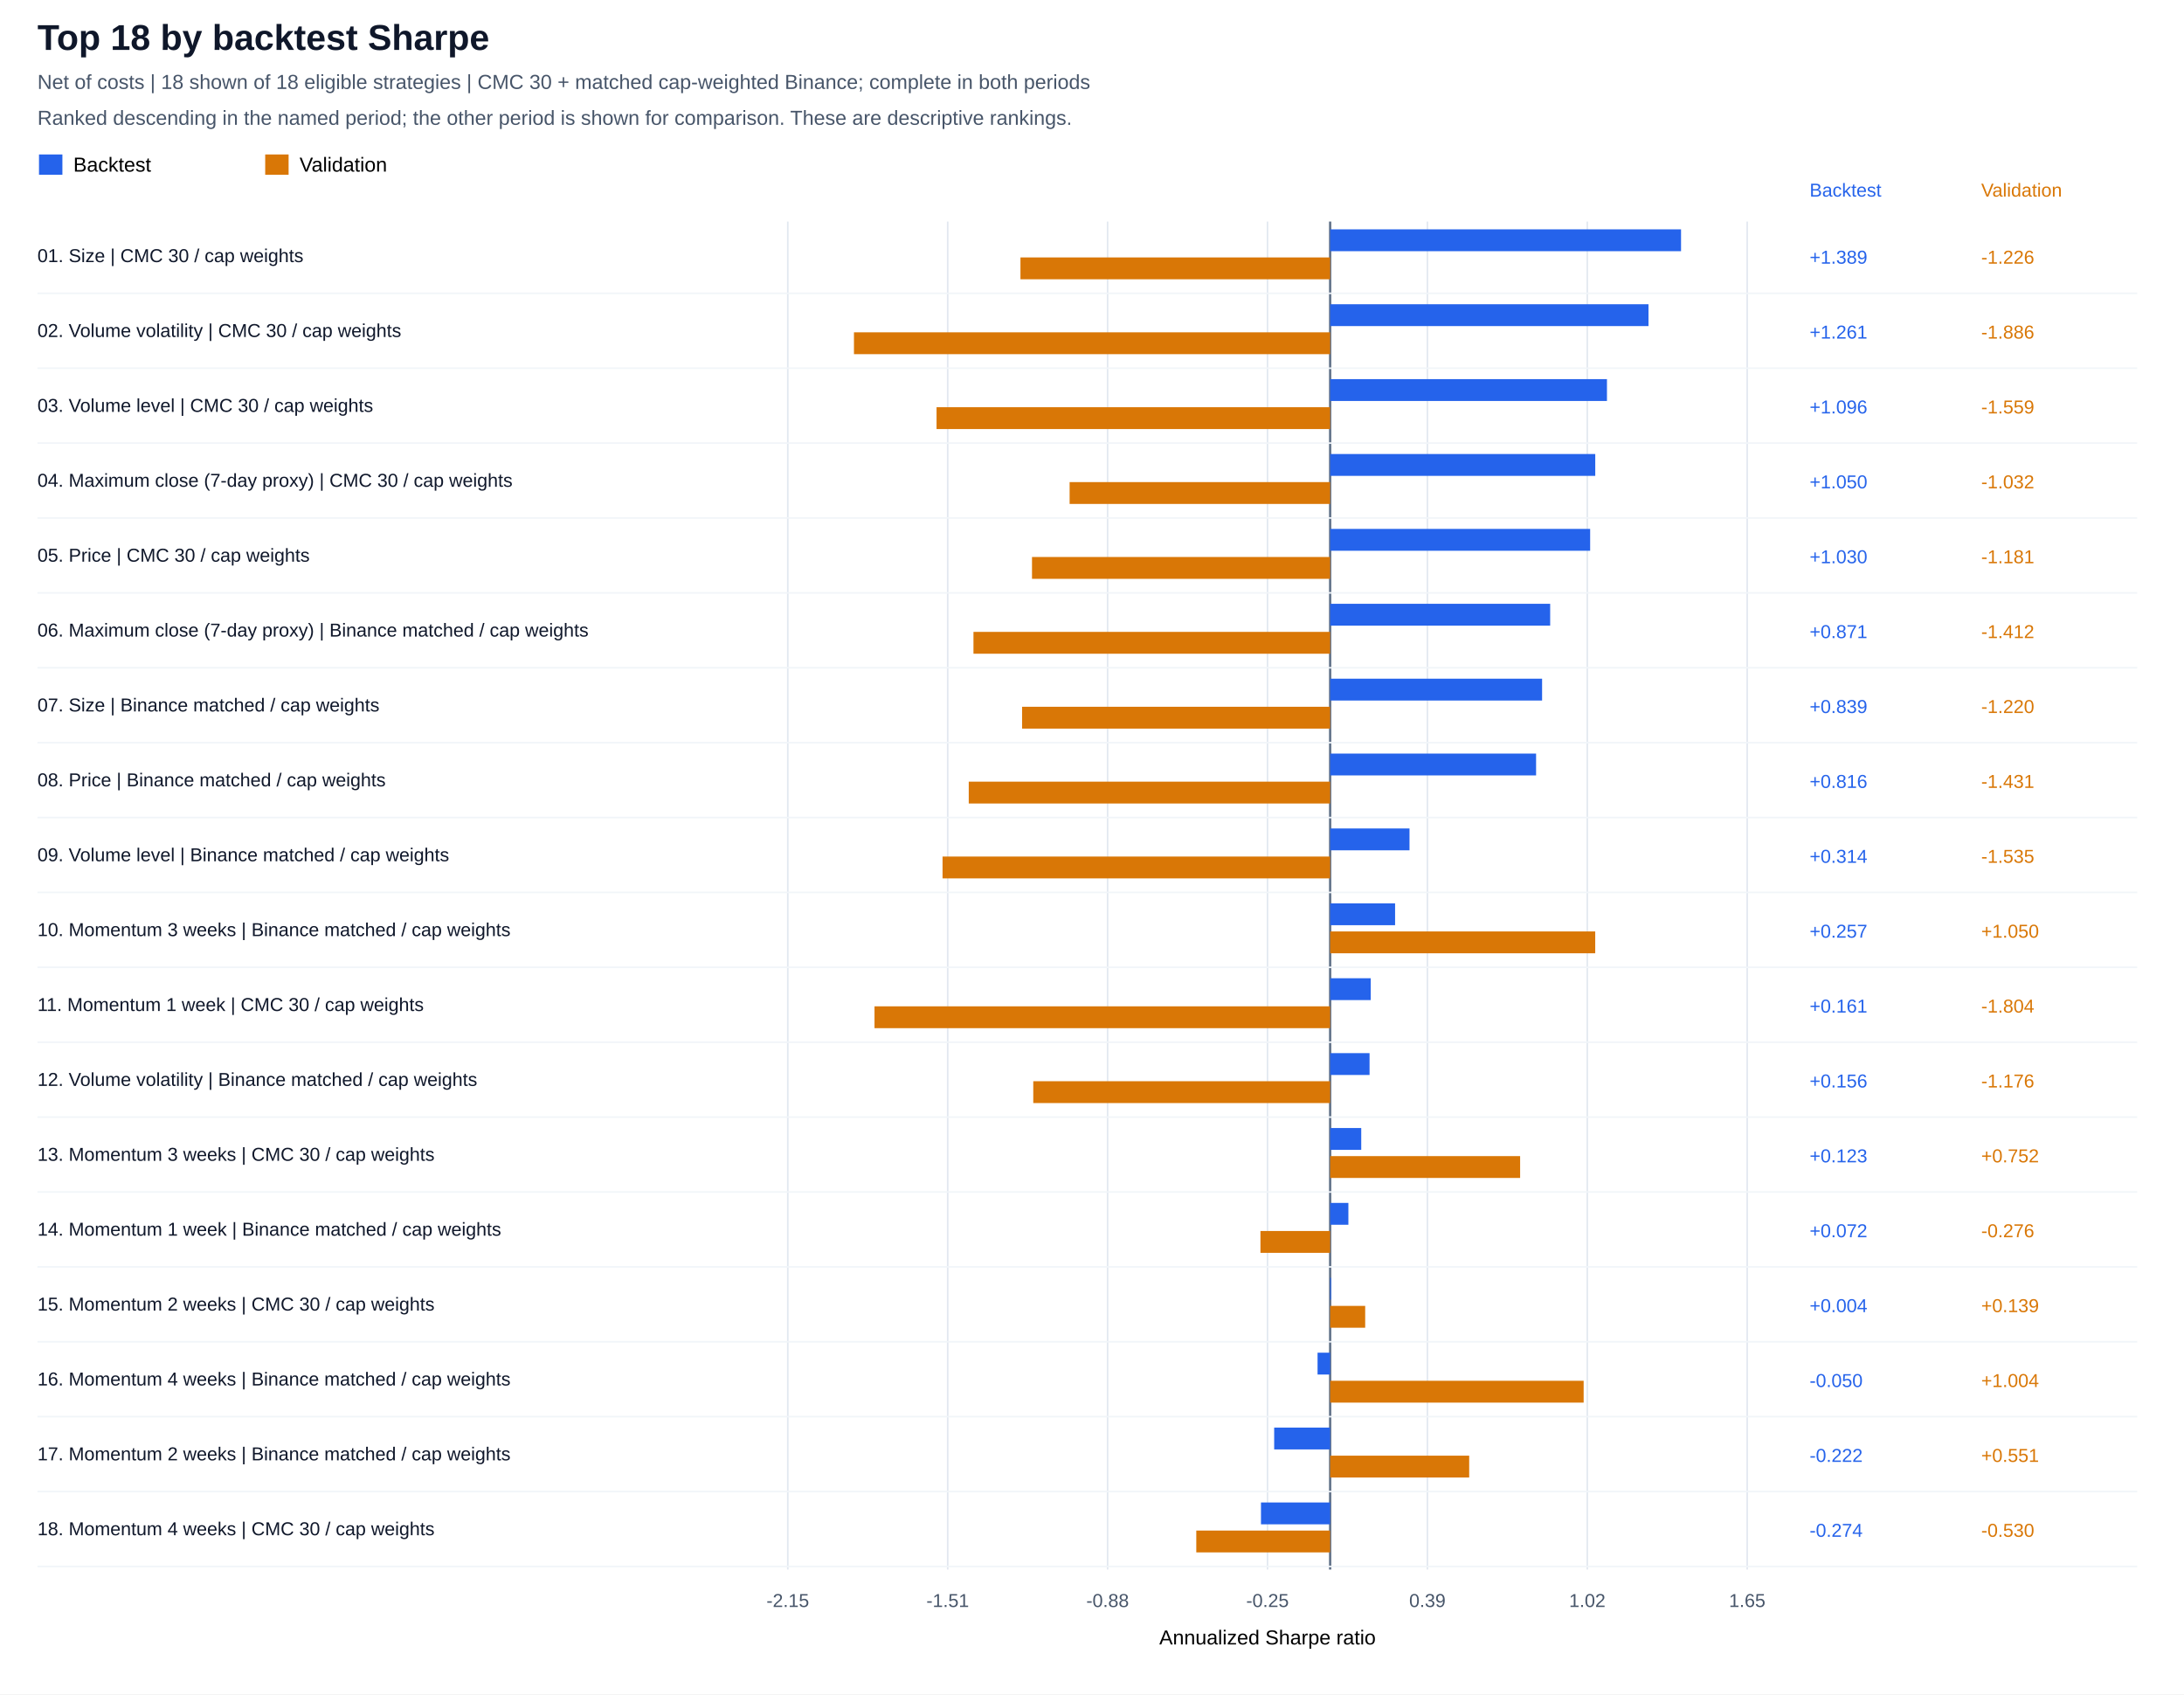
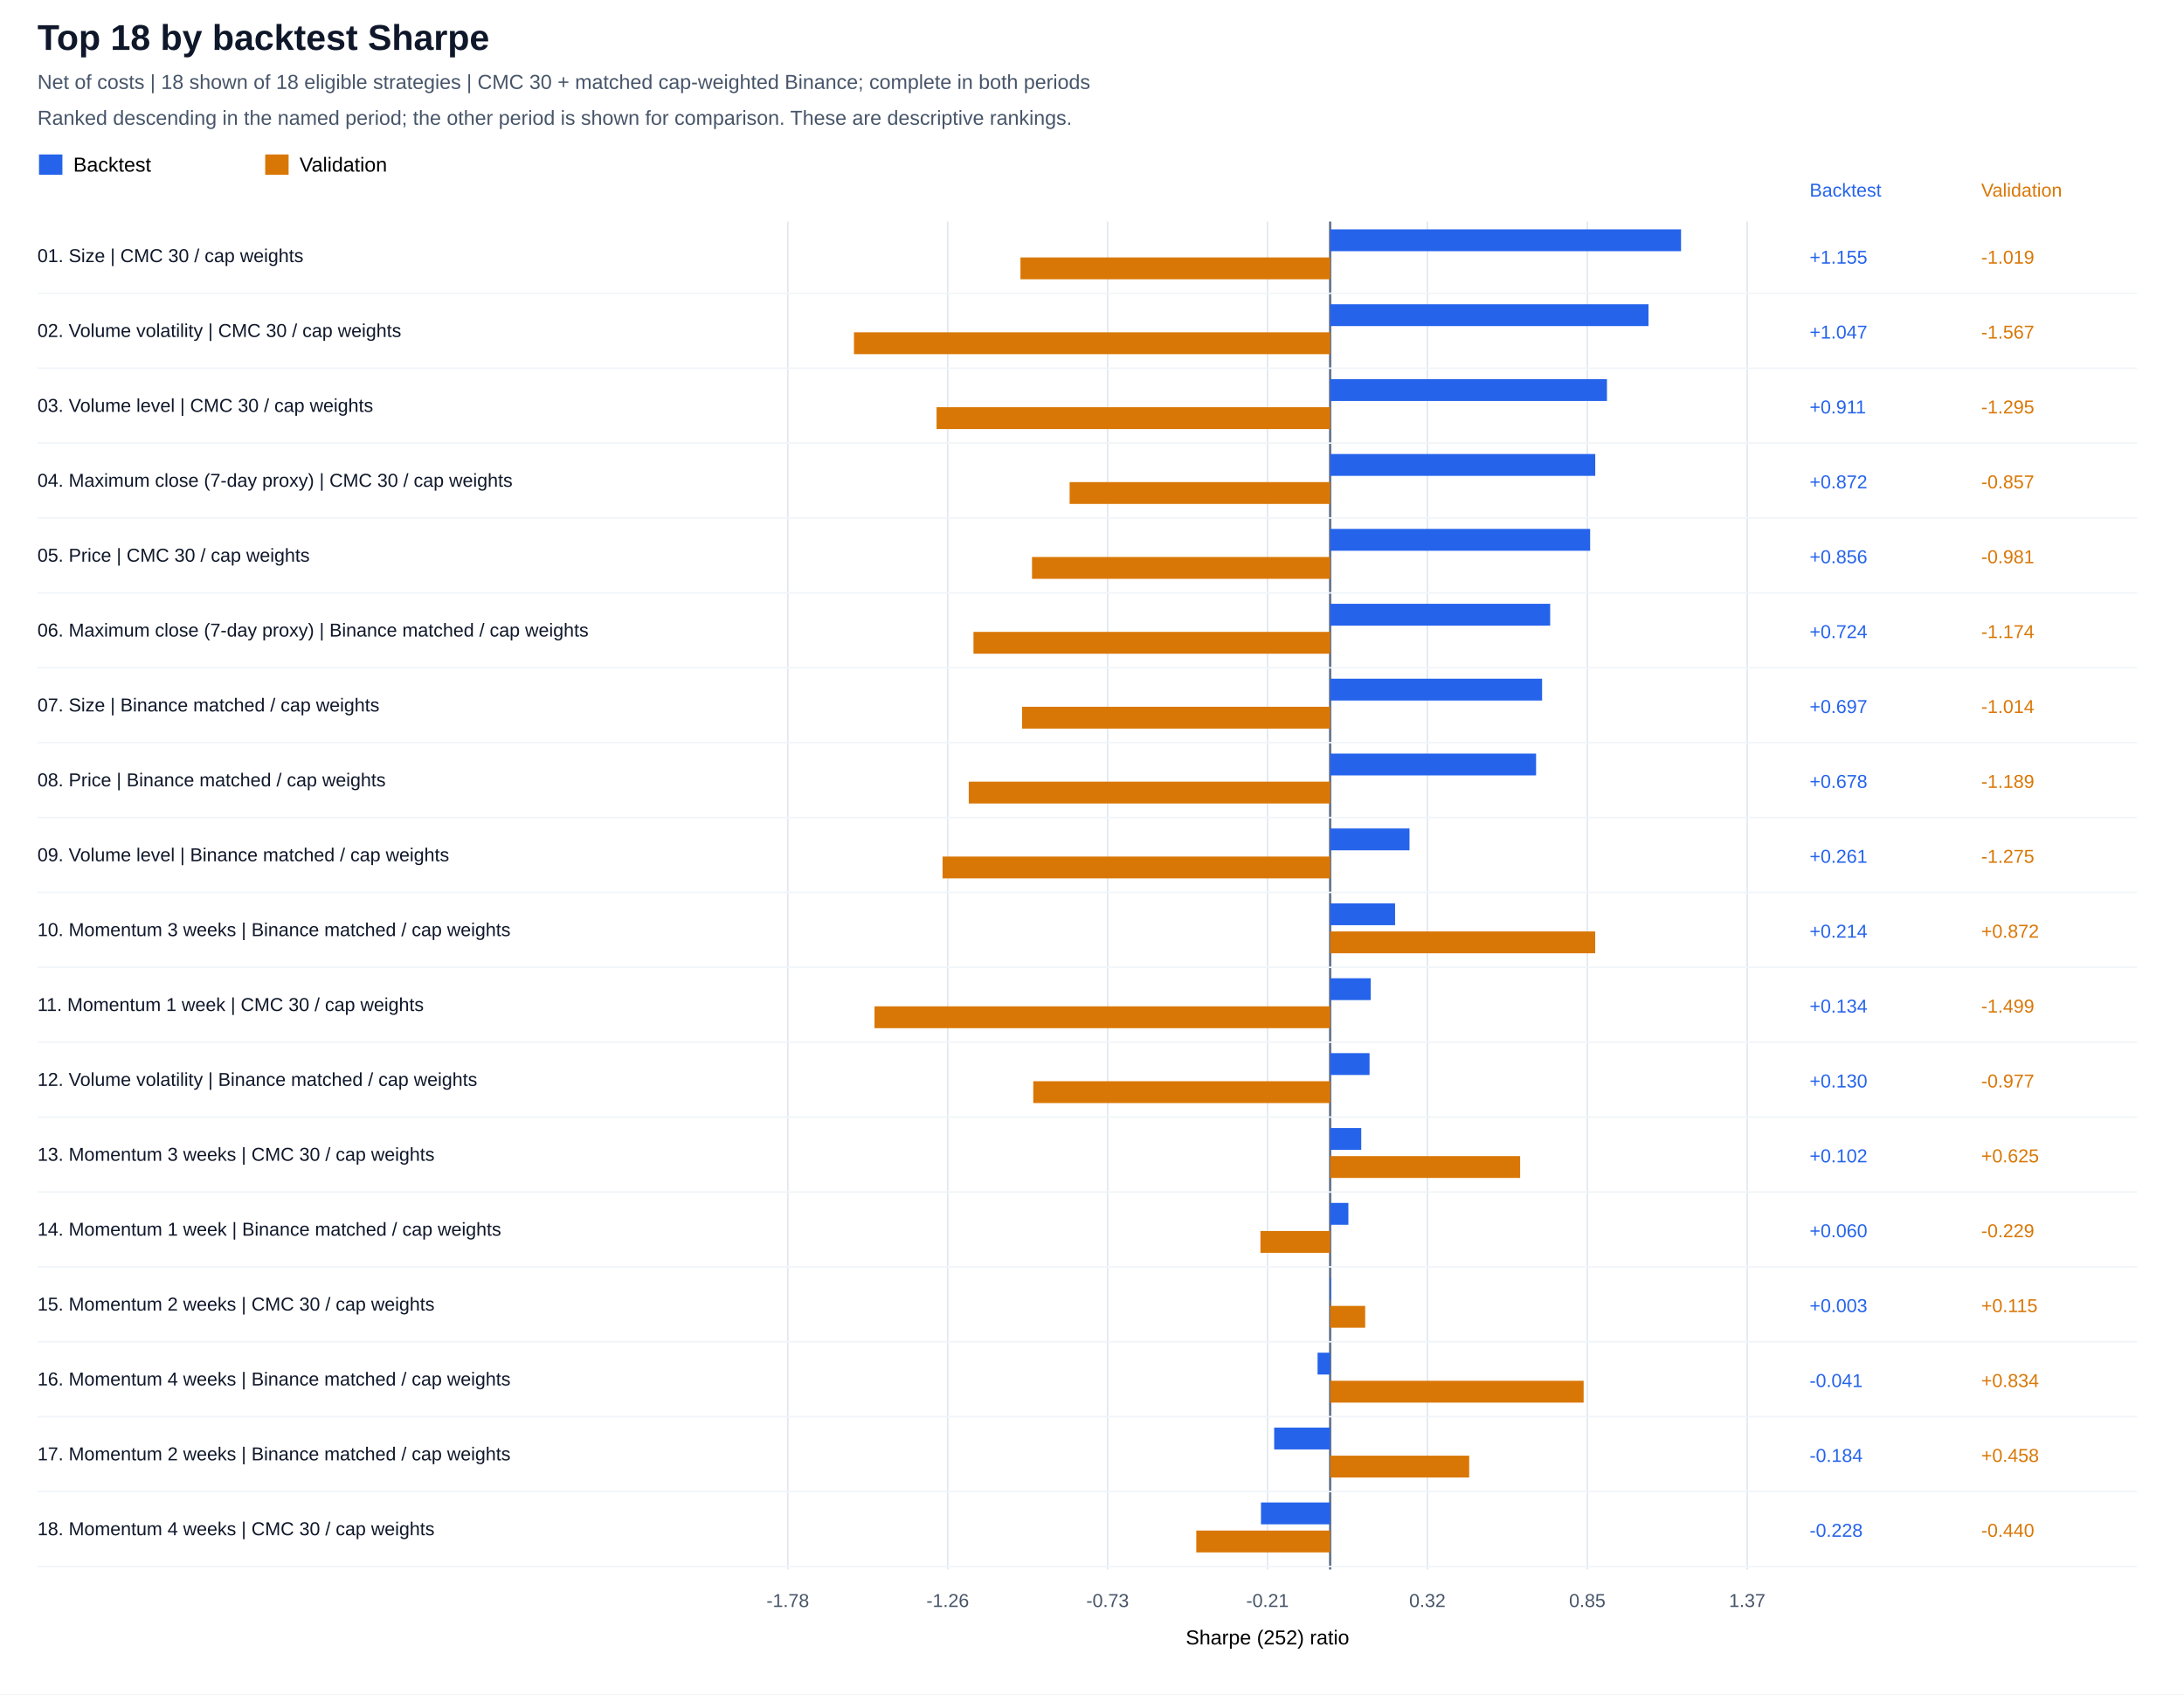
<svg xmlns="http://www.w3.org/2000/svg" viewBox="0 0 1400 1086" role="img" aria-label="Top 18 by backtest Sharpe" style="font-family:Arial,sans-serif;max-width:100%;height:auto">
  <rect width="1400" height="1086" fill="white" />
  <text x="24" y="32" font-size="23" font-weight="bold" fill="#0f172a">Top 18 by backtest Sharpe</text>
  <text x="24" y="57" font-size="13" fill="#475569">Net of costs | 18 shown of 18 eligible strategies | CMC 30 + matched cap-weighted Binance; complete in both periods</text>
  <text x="24" y="80" font-size="13" fill="#475569">Ranked descending in the named period; the other period is shown for comparison. These are descriptive rankings.</text>
  <rect x="25" y="99" width="15" height="13" fill="#2563eb" />
  <text x="47" y="110" font-size="13">Backtest</text>
  <rect x="170" y="99" width="15" height="13" fill="#d97706" />
  <text x="192" y="110" font-size="13">Validation</text>
  <text x="1160" y="126" font-size="12" fill="#2563eb">Backtest</text>
  <text x="1270" y="126" font-size="12" fill="#d97706">Validation</text>
  <path d="M505.00 142 V1006" stroke="#e2e8f0" />
-   <text x="505.00" y="1030" text-anchor="middle" font-size="12" fill="#475569">-2.15</text>
+   <text x="505.00" y="1030" text-anchor="middle" font-size="12" fill="#475569">-1.78</text>
  <path d="M607.50 142 V1006" stroke="#e2e8f0" />
-   <text x="607.50" y="1030" text-anchor="middle" font-size="12" fill="#475569">-1.51</text>
+   <text x="607.50" y="1030" text-anchor="middle" font-size="12" fill="#475569">-1.26</text>
  <path d="M710.00 142 V1006" stroke="#e2e8f0" />
-   <text x="710.00" y="1030" text-anchor="middle" font-size="12" fill="#475569">-0.88</text>
+   <text x="710.00" y="1030" text-anchor="middle" font-size="12" fill="#475569">-0.73</text>
  <path d="M812.50 142 V1006" stroke="#e2e8f0" />
-   <text x="812.50" y="1030" text-anchor="middle" font-size="12" fill="#475569">-0.25</text>
+   <text x="812.50" y="1030" text-anchor="middle" font-size="12" fill="#475569">-0.21</text>
  <path d="M915.00 142 V1006" stroke="#e2e8f0" />
-   <text x="915.00" y="1030" text-anchor="middle" font-size="12" fill="#475569">0.39</text>
+   <text x="915.00" y="1030" text-anchor="middle" font-size="12" fill="#475569">0.32</text>
  <path d="M1017.50 142 V1006" stroke="#e2e8f0" />
-   <text x="1017.50" y="1030" text-anchor="middle" font-size="12" fill="#475569">1.02</text>
+   <text x="1017.50" y="1030" text-anchor="middle" font-size="12" fill="#475569">0.85</text>
  <path d="M1120.00 142 V1006" stroke="#e2e8f0" />
-   <text x="1120.00" y="1030" text-anchor="middle" font-size="12" fill="#475569">1.65</text>
+   <text x="1120.00" y="1030" text-anchor="middle" font-size="12" fill="#475569">1.37</text>
  <path d="M852.66 142 V1006" stroke="#64748b" stroke-width="1.5" />
  <text x="24" y="168" font-size="12" fill="#0f172a">01. Size | CMC 30 / cap weights</text>
  <path d="M24 188 H1370" stroke="#f1f5f9" />
  <rect x="852.66" y="147" width="224.93" height="14" fill="#2563eb" />
-   <text x="1160" y="169" font-size="12" fill="#2563eb">+1.389</text>
+   <text x="1160" y="169" font-size="12" fill="#2563eb">+1.155</text>
  <rect x="654.14" y="165" width="198.52" height="14" fill="#d97706" />
-   <text x="1270" y="169" font-size="12" fill="#d97706">-1.226</text>
+   <text x="1270" y="169" font-size="12" fill="#d97706">-1.019</text>
  <text x="24" y="216" font-size="12" fill="#0f172a">02. Volume volatility | CMC 30 / cap weights</text>
  <path d="M24 236 H1370" stroke="#f1f5f9" />
  <rect x="852.66" y="195" width="204.07" height="14" fill="#2563eb" />
-   <text x="1160" y="217" font-size="12" fill="#2563eb">+1.261</text>
+   <text x="1160" y="217" font-size="12" fill="#2563eb">+1.047</text>
  <rect x="547.41" y="213" width="305.24" height="14" fill="#d97706" />
-   <text x="1270" y="217" font-size="12" fill="#d97706">-1.886</text>
+   <text x="1270" y="217" font-size="12" fill="#d97706">-1.567</text>
  <text x="24" y="264" font-size="12" fill="#0f172a">03. Volume level | CMC 30 / cap weights</text>
  <path d="M24 284 H1370" stroke="#f1f5f9" />
  <rect x="852.66" y="243" width="177.44" height="14" fill="#2563eb" />
-   <text x="1160" y="265" font-size="12" fill="#2563eb">+1.096</text>
+   <text x="1160" y="265" font-size="12" fill="#2563eb">+0.911</text>
  <rect x="600.35" y="261" width="252.31" height="14" fill="#d97706" />
-   <text x="1270" y="265" font-size="12" fill="#d97706">-1.559</text>
+   <text x="1270" y="265" font-size="12" fill="#d97706">-1.295</text>
  <text x="24" y="312" font-size="12" fill="#0f172a">04. Maximum close (7-day proxy) | CMC 30 / cap weights</text>
  <path d="M24 332 H1370" stroke="#f1f5f9" />
  <rect x="852.66" y="291" width="169.94" height="14" fill="#2563eb" />
-   <text x="1160" y="313" font-size="12" fill="#2563eb">+1.050</text>
+   <text x="1160" y="313" font-size="12" fill="#2563eb">+0.872</text>
  <rect x="685.65" y="309" width="167.00" height="14" fill="#d97706" />
-   <text x="1270" y="313" font-size="12" fill="#d97706">-1.032</text>
+   <text x="1270" y="313" font-size="12" fill="#d97706">-0.857</text>
  <text x="24" y="360" font-size="12" fill="#0f172a">05. Price | CMC 30 / cap weights</text>
  <path d="M24 380 H1370" stroke="#f1f5f9" />
  <rect x="852.66" y="339" width="166.67" height="14" fill="#2563eb" />
-   <text x="1160" y="361" font-size="12" fill="#2563eb">+1.030</text>
+   <text x="1160" y="361" font-size="12" fill="#2563eb">+0.856</text>
  <rect x="661.54" y="357" width="191.12" height="14" fill="#d97706" />
-   <text x="1270" y="361" font-size="12" fill="#d97706">-1.181</text>
+   <text x="1270" y="361" font-size="12" fill="#d97706">-0.981</text>
  <text x="24" y="408" font-size="12" fill="#0f172a">06. Maximum close (7-day proxy) | Binance matched / cap weights</text>
  <path d="M24 428 H1370" stroke="#f1f5f9" />
  <rect x="852.66" y="387" width="141.04" height="14" fill="#2563eb" />
-   <text x="1160" y="409" font-size="12" fill="#2563eb">+0.871</text>
+   <text x="1160" y="409" font-size="12" fill="#2563eb">+0.724</text>
  <rect x="624.02" y="405" width="228.64" height="14" fill="#d97706" />
-   <text x="1270" y="409" font-size="12" fill="#d97706">-1.412</text>
+   <text x="1270" y="409" font-size="12" fill="#d97706">-1.174</text>
  <text x="24" y="456" font-size="12" fill="#0f172a">07. Size | Binance matched / cap weights</text>
  <path d="M24 476 H1370" stroke="#f1f5f9" />
  <rect x="852.66" y="435" width="135.86" height="14" fill="#2563eb" />
-   <text x="1160" y="457" font-size="12" fill="#2563eb">+0.839</text>
+   <text x="1160" y="457" font-size="12" fill="#2563eb">+0.697</text>
  <rect x="655.18" y="453" width="197.48" height="14" fill="#d97706" />
-   <text x="1270" y="457" font-size="12" fill="#d97706">-1.220</text>
+   <text x="1270" y="457" font-size="12" fill="#d97706">-1.014</text>
  <text x="24" y="504" font-size="12" fill="#0f172a">08. Price | Binance matched / cap weights</text>
  <path d="M24 524 H1370" stroke="#f1f5f9" />
  <rect x="852.66" y="483" width="132.01" height="14" fill="#2563eb" />
-   <text x="1160" y="505" font-size="12" fill="#2563eb">+0.816</text>
+   <text x="1160" y="505" font-size="12" fill="#2563eb">+0.678</text>
  <rect x="620.99" y="501" width="231.67" height="14" fill="#d97706" />
-   <text x="1270" y="505" font-size="12" fill="#d97706">-1.431</text>
+   <text x="1270" y="505" font-size="12" fill="#d97706">-1.189</text>
  <text x="24" y="552" font-size="12" fill="#0f172a">09. Volume level | Binance matched / cap weights</text>
  <path d="M24 572 H1370" stroke="#f1f5f9" />
  <rect x="852.66" y="531" width="50.87" height="14" fill="#2563eb" />
-   <text x="1160" y="553" font-size="12" fill="#2563eb">+0.314</text>
+   <text x="1160" y="553" font-size="12" fill="#2563eb">+0.261</text>
  <rect x="604.20" y="549" width="248.46" height="14" fill="#d97706" />
-   <text x="1270" y="553" font-size="12" fill="#d97706">-1.535</text>
+   <text x="1270" y="553" font-size="12" fill="#d97706">-1.275</text>
  <text x="24" y="600" font-size="12" fill="#0f172a">10. Momentum 3 weeks | Binance matched / cap weights</text>
  <path d="M24 620 H1370" stroke="#f1f5f9" />
  <rect x="852.66" y="579" width="41.63" height="14" fill="#2563eb" />
-   <text x="1160" y="601" font-size="12" fill="#2563eb">+0.257</text>
+   <text x="1160" y="601" font-size="12" fill="#2563eb">+0.214</text>
  <rect x="852.66" y="597" width="169.92" height="14" fill="#d97706" />
-   <text x="1270" y="601" font-size="12" fill="#d97706">+1.050</text>
+   <text x="1270" y="601" font-size="12" fill="#d97706">+0.872</text>
  <text x="24" y="648" font-size="12" fill="#0f172a">11. Momentum 1 week | CMC 30 / cap weights</text>
  <path d="M24 668 H1370" stroke="#f1f5f9" />
  <rect x="852.66" y="627" width="26.02" height="14" fill="#2563eb" />
-   <text x="1160" y="649" font-size="12" fill="#2563eb">+0.161</text>
+   <text x="1160" y="649" font-size="12" fill="#2563eb">+0.134</text>
  <rect x="560.58" y="645" width="292.08" height="14" fill="#d97706" />
-   <text x="1270" y="649" font-size="12" fill="#d97706">-1.804</text>
+   <text x="1270" y="649" font-size="12" fill="#d97706">-1.499</text>
  <text x="24" y="696" font-size="12" fill="#0f172a">12. Volume volatility | Binance matched / cap weights</text>
  <path d="M24 716 H1370" stroke="#f1f5f9" />
  <rect x="852.66" y="675" width="25.26" height="14" fill="#2563eb" />
-   <text x="1160" y="697" font-size="12" fill="#2563eb">+0.156</text>
+   <text x="1160" y="697" font-size="12" fill="#2563eb">+0.130</text>
  <rect x="662.35" y="693" width="190.31" height="14" fill="#d97706" />
-   <text x="1270" y="697" font-size="12" fill="#d97706">-1.176</text>
+   <text x="1270" y="697" font-size="12" fill="#d97706">-0.977</text>
  <text x="24" y="744" font-size="12" fill="#0f172a">13. Momentum 3 weeks | CMC 30 / cap weights</text>
  <path d="M24 764 H1370" stroke="#f1f5f9" />
  <rect x="852.66" y="723" width="19.93" height="14" fill="#2563eb" />
-   <text x="1160" y="745" font-size="12" fill="#2563eb">+0.123</text>
+   <text x="1160" y="745" font-size="12" fill="#2563eb">+0.102</text>
  <rect x="852.66" y="741" width="121.78" height="14" fill="#d97706" />
-   <text x="1270" y="745" font-size="12" fill="#d97706">+0.752</text>
+   <text x="1270" y="745" font-size="12" fill="#d97706">+0.625</text>
  <text x="24" y="792" font-size="12" fill="#0f172a">14. Momentum 1 week | Binance matched / cap weights</text>
  <path d="M24 812 H1370" stroke="#f1f5f9" />
  <rect x="852.66" y="771" width="11.69" height="14" fill="#2563eb" />
-   <text x="1160" y="793" font-size="12" fill="#2563eb">+0.072</text>
+   <text x="1160" y="793" font-size="12" fill="#2563eb">+0.060</text>
  <rect x="807.98" y="789" width="44.68" height="14" fill="#d97706" />
-   <text x="1270" y="793" font-size="12" fill="#d97706">-0.276</text>
+   <text x="1270" y="793" font-size="12" fill="#d97706">-0.229</text>
  <text x="24" y="840" font-size="12" fill="#0f172a">15. Momentum 2 weeks | CMC 30 / cap weights</text>
  <path d="M24 860 H1370" stroke="#f1f5f9" />
  <rect x="852.66" y="819" width="0.60" height="14" fill="#2563eb" />
-   <text x="1160" y="841" font-size="12" fill="#2563eb">+0.004</text>
+   <text x="1160" y="841" font-size="12" fill="#2563eb">+0.003</text>
  <rect x="852.66" y="837" width="22.46" height="14" fill="#d97706" />
-   <text x="1270" y="841" font-size="12" fill="#d97706">+0.139</text>
+   <text x="1270" y="841" font-size="12" fill="#d97706">+0.115</text>
  <text x="24" y="888" font-size="12" fill="#0f172a">16. Momentum 4 weeks | Binance matched / cap weights</text>
  <path d="M24 908 H1370" stroke="#f1f5f9" />
  <rect x="844.59" y="867" width="8.07" height="14" fill="#2563eb" />
-   <text x="1160" y="889" font-size="12" fill="#2563eb">-0.050</text>
+   <text x="1160" y="889" font-size="12" fill="#2563eb">-0.041</text>
  <rect x="852.66" y="885" width="162.50" height="14" fill="#d97706" />
-   <text x="1270" y="889" font-size="12" fill="#d97706">+1.004</text>
+   <text x="1270" y="889" font-size="12" fill="#d97706">+0.834</text>
  <text x="24" y="936" font-size="12" fill="#0f172a">17. Momentum 2 weeks | Binance matched / cap weights</text>
  <path d="M24 956 H1370" stroke="#f1f5f9" />
  <rect x="816.78" y="915" width="35.87" height="14" fill="#2563eb" />
-   <text x="1160" y="937" font-size="12" fill="#2563eb">-0.222</text>
+   <text x="1160" y="937" font-size="12" fill="#2563eb">-0.184</text>
  <rect x="852.66" y="933" width="89.13" height="14" fill="#d97706" />
-   <text x="1270" y="937" font-size="12" fill="#d97706">+0.551</text>
+   <text x="1270" y="937" font-size="12" fill="#d97706">+0.458</text>
  <text x="24" y="984" font-size="12" fill="#0f172a">18. Momentum 4 weeks | CMC 30 / cap weights</text>
  <path d="M24 1004 H1370" stroke="#f1f5f9" />
  <rect x="808.32" y="963" width="44.34" height="14" fill="#2563eb" />
-   <text x="1160" y="985" font-size="12" fill="#2563eb">-0.274</text>
+   <text x="1160" y="985" font-size="12" fill="#2563eb">-0.228</text>
  <rect x="766.85" y="981" width="85.80" height="14" fill="#d97706" />
-   <text x="1270" y="985" font-size="12" fill="#d97706">-0.530</text>
-   <text x="812.5" y="1054" text-anchor="middle" font-size="13">Annualized Sharpe ratio</text>
+   <text x="1270" y="985" font-size="12" fill="#d97706">-0.440</text>
+   <text x="812.5" y="1054" text-anchor="middle" font-size="13">Sharpe (252) ratio</text>
</svg>
